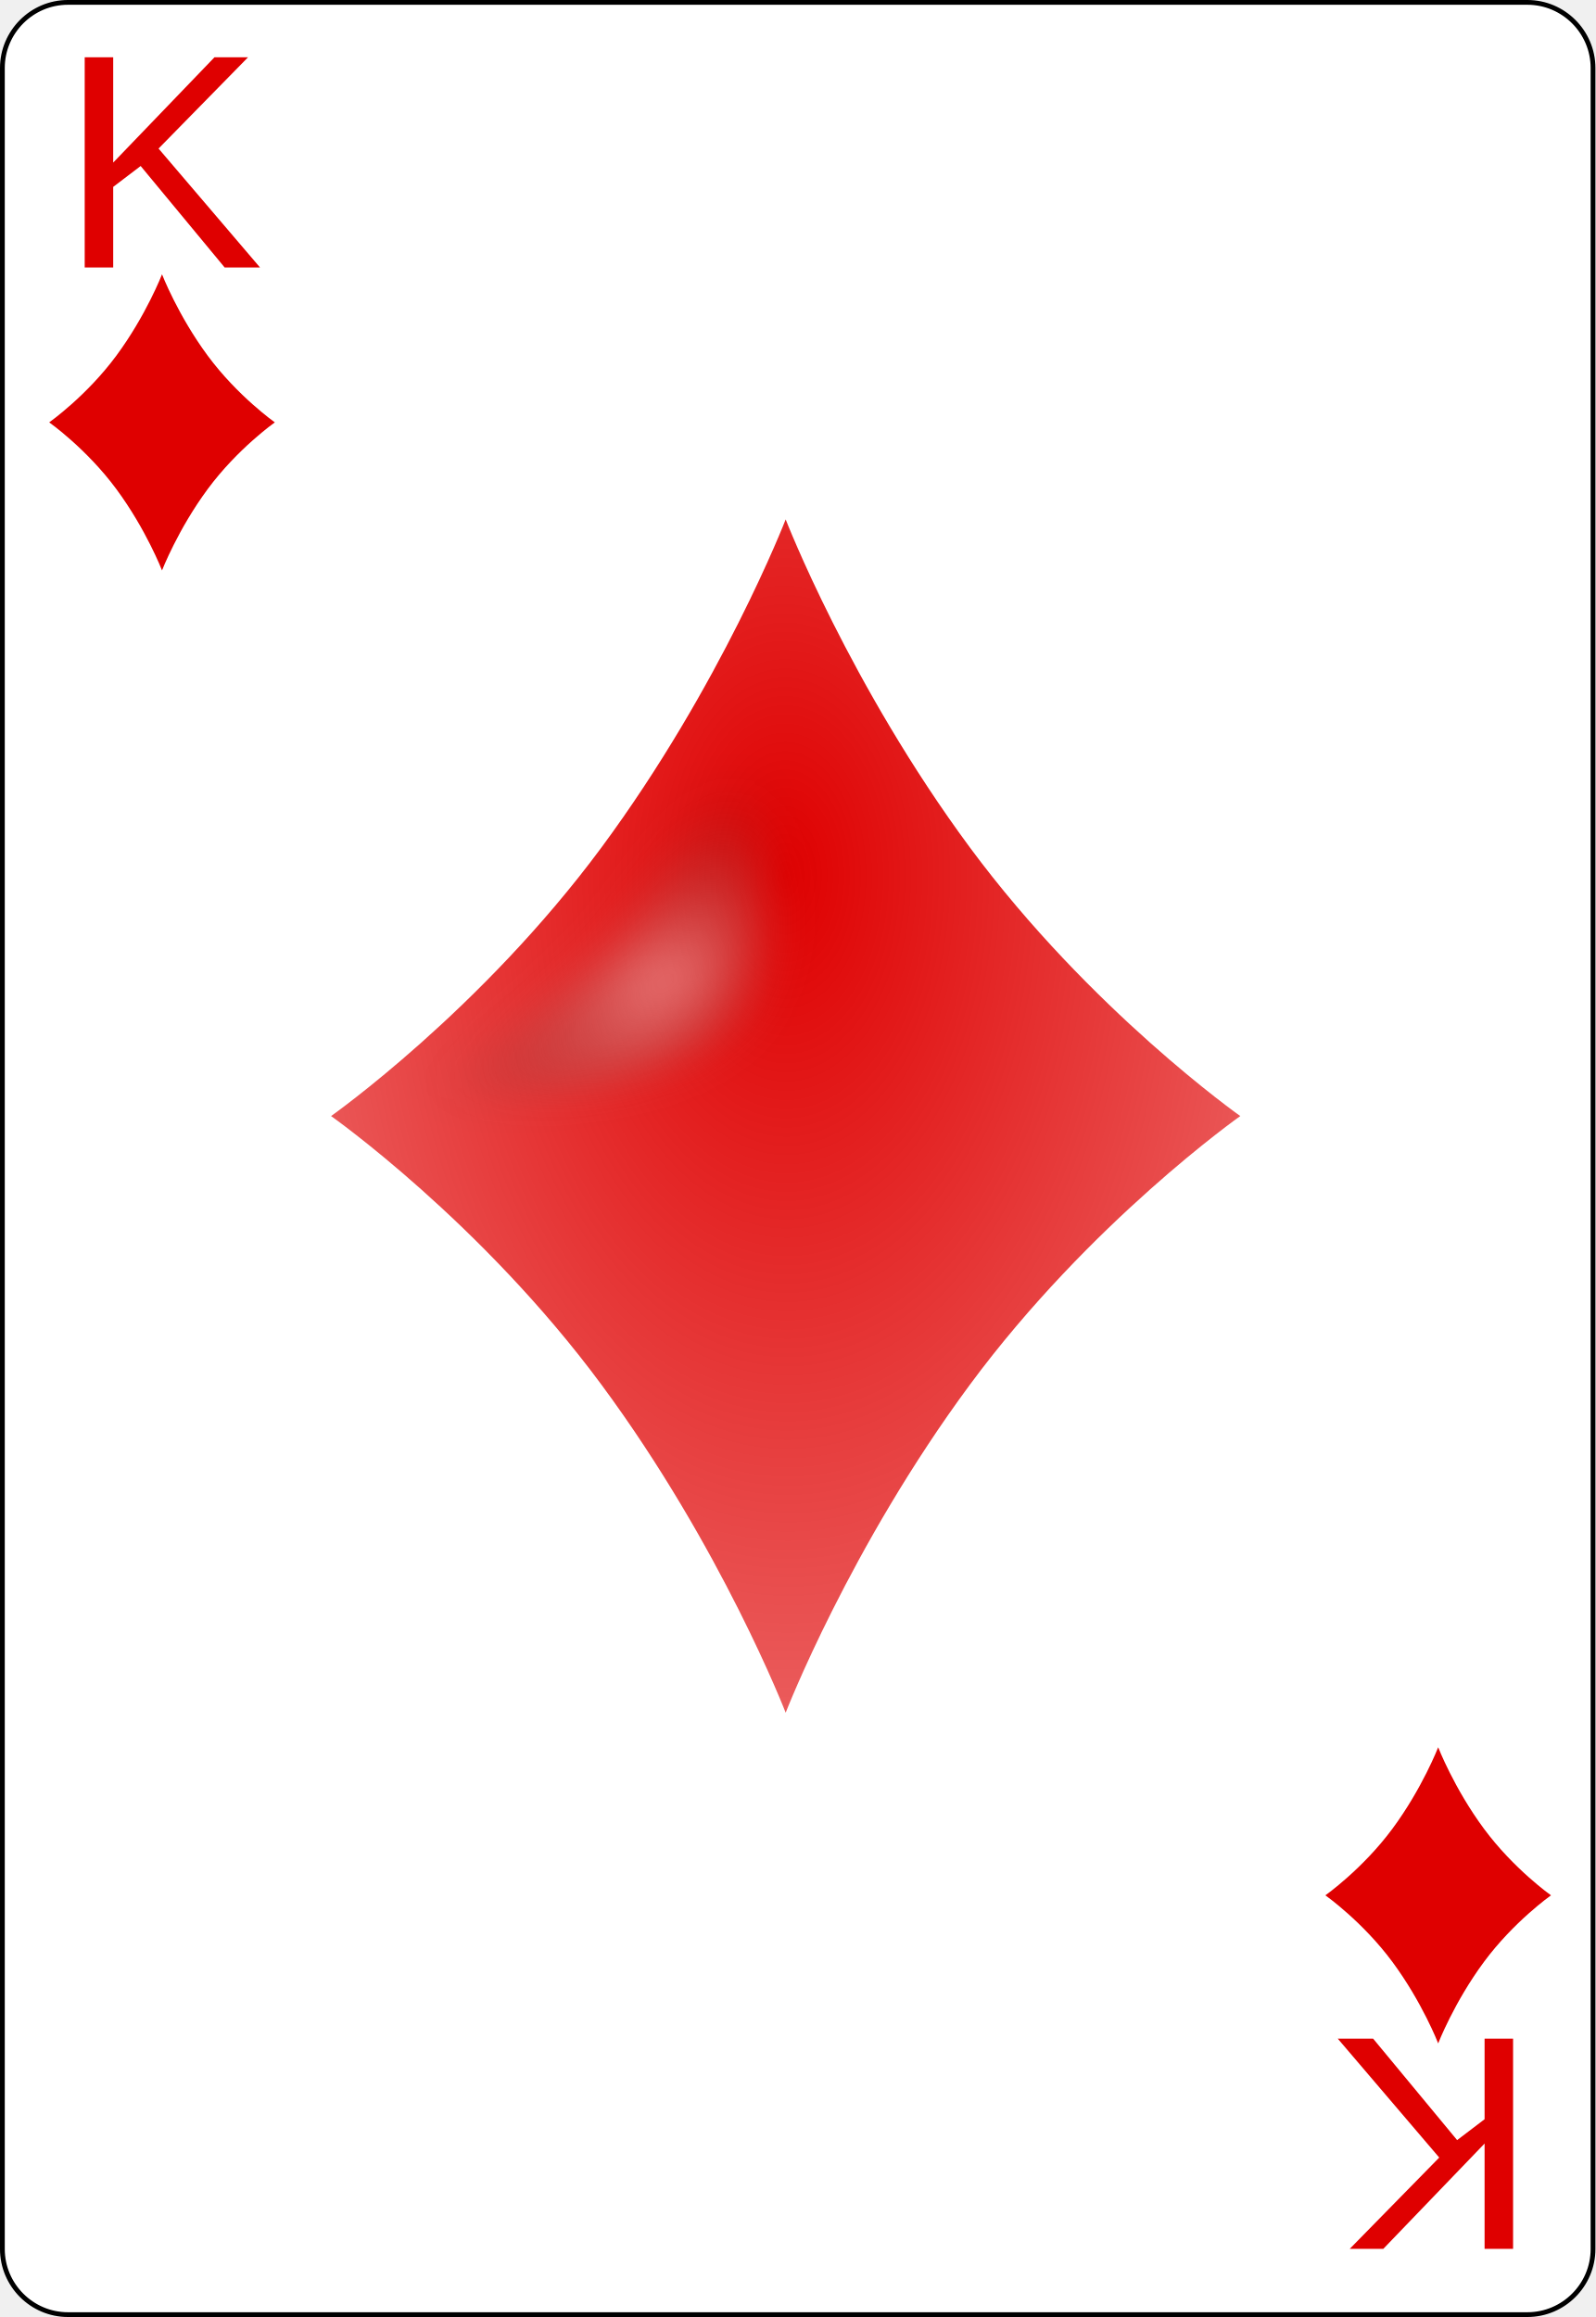
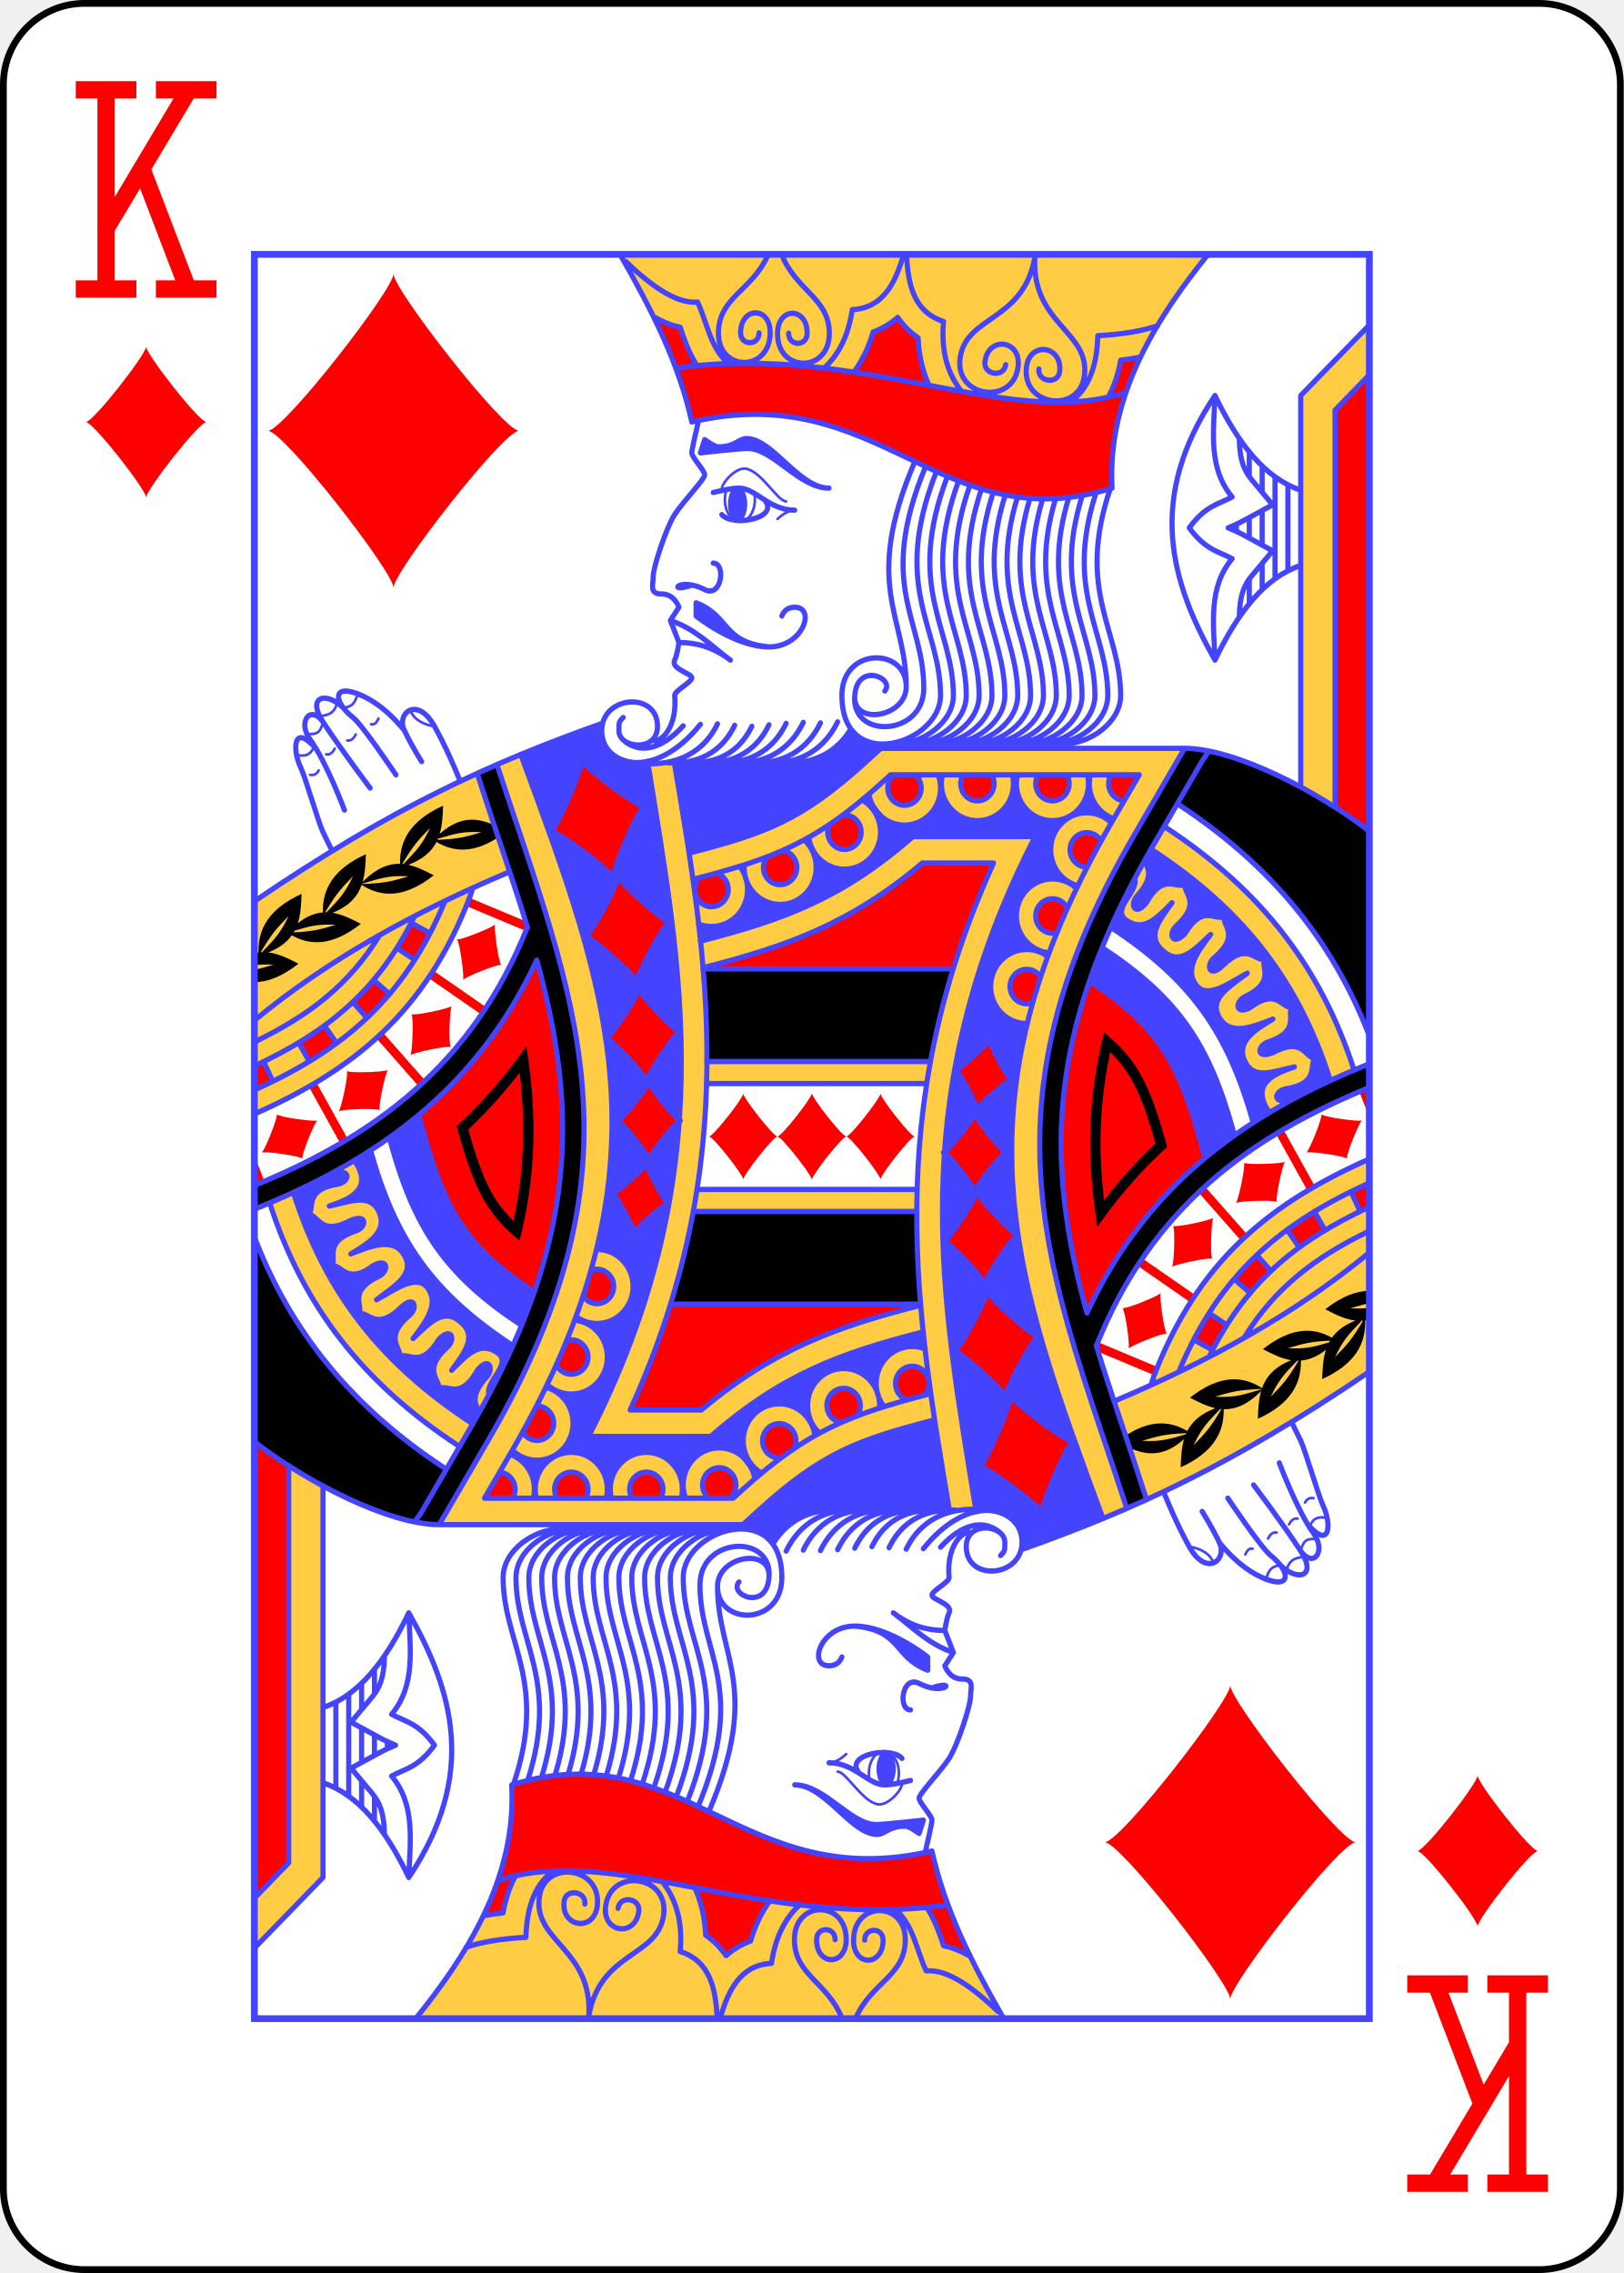
- <svg xmlns="http://www.w3.org/2000/svg" xmlns:xlink="http://www.w3.org/1999/xlink" width="167.087pt" height="242.667pt" viewBox="0 0 167.087 242.667" xml:space="preserve" id="svg2" version="1.1">
-   <defs id="defs41">
-     <radialGradient xlink:href="#linearGradient3773" id="radialGradient3781" cx="-0.158" cy="-8.835" fx="-0.158" fy="-8.835" r="8" gradientTransform="matrix(-1.584269,-0.02349808,0.03071979,-2.477574,-0.2485638,-26.71351)" gradientUnits="userSpaceOnUse" />
-     <linearGradient id="linearGradient3773">
-       <stop style="stop-color:#000000;stop-opacity:1;" offset="0" id="stop3775" />
-       <stop style="stop-color:#000000;stop-opacity:0.649;" offset="1" id="stop3777" />
-     </linearGradient>
-     <radialGradient xlink:href="#linearGradient3773" id="radialGradient3957" cx="-0.158" cy="-8.835" fx="-0.158" fy="-8.835" r="8" gradientTransform="matrix(-1.584269,-0.02349808,0.03071979,-2.477574,-0.2485638,-26.71351)" gradientUnits="userSpaceOnUse" />
-     <linearGradient id="linearGradient3959">
-       <stop style="stop-color:#000000;stop-opacity:1;" offset="0" id="stop3961" />
-       <stop style="stop-color:#000000;stop-opacity:0.649;" offset="1" id="stop3963" />
-     </linearGradient>
-     <radialGradient r="81.903" fy="509.476" fx="168.025" cy="509.476" cx="168.025" gradientTransform="matrix(1.25656,-0.7774064,0.3366382,0.5361257,-221.2021,359.2426)" gradientUnits="userSpaceOnUse" id="radialGradient3975" xlink:href="#linearGradient3784-4" />
-     <linearGradient id="linearGradient3784-4">
-       <stop style="stop-color:#ffffff;stop-opacity:0.435;" offset="0" id="stop3786-8" />
-       <stop style="stop-color:#000000;stop-opacity:0;" offset="1" id="stop3788-6" />
-     </linearGradient>
-     <radialGradient xlink:href="#linearGradient3784-4-5" id="radialGradient3929" gradientUnits="userSpaceOnUse" gradientTransform="matrix(1.25656,-0.7774064,0.3366382,0.5361257,-221.2021,359.2426)" cx="168.025" cy="509.476" fx="168.025" fy="509.476" r="81.903" />
-     <linearGradient id="linearGradient3784-4-5">
-       <stop style="stop-color:#ffffff;stop-opacity:0.489;" offset="0" id="stop3786-8-0" />
-       <stop style="stop-color:#000000;stop-opacity:0;" offset="1" id="stop3788-6-3" />
-     </linearGradient>
-     <radialGradient xlink:href="#linearGradient3784-4-1" id="radialGradient3927" gradientUnits="userSpaceOnUse" gradientTransform="matrix(1.25656,-0.7774064,0.3366382,0.5361257,-221.2021,359.2426)" cx="168.025" cy="509.476" fx="168.025" fy="509.476" r="81.903" />
-     <linearGradient id="linearGradient3784-4-1">
-       <stop style="stop-color:#ffffff;stop-opacity:0.237;" offset="0" id="stop3786-8-03" />
-       <stop style="stop-color:#000000;stop-opacity:0;" offset="1" id="stop3788-6-6" />
-     </linearGradient>
-     <linearGradient id="linearGradient3768">
-       <stop style="stop-color:#df0000;stop-opacity:1;" offset="0" id="stop3770" />
-       <stop style="stop-color:#df0000;stop-opacity:0.672;" offset="1" id="stop3772" />
-     </linearGradient>
-     <linearGradient id="linearGradient3784-4-6">
-       <stop style="stop-color:#ffffff;stop-opacity:0.313;" offset="0" id="stop3786-8-8" />
-       <stop style="stop-color:#000000;stop-opacity:0;" offset="1" id="stop3788-6-8" />
-     </linearGradient>
-     <radialGradient r="81.903" fy="492.632" fx="159.354" cy="492.632" cx="159.354" gradientTransform="matrix(1.089478,-0.715138,0.4464527,0.6562658,-244.9333,290.9185)" gradientUnits="userSpaceOnUse" id="radialGradient4013-8" xlink:href="#linearGradient3784-4-2" />
-     <linearGradient id="linearGradient3784-4-2">
-       <stop style="stop-color:#ffffff;stop-opacity:0.29;" offset="0" id="stop3786-8-1" />
-       <stop style="stop-color:#000000;stop-opacity:0;" offset="1" id="stop3788-6-5" />
-     </linearGradient>
-     <linearGradient id="linearGradient2984">
-       <stop style="stop-color:#df0000;stop-opacity:1;" offset="0" id="stop2986" />
-       <stop style="stop-color:#df0000;stop-opacity:0.641;" offset="1" id="stop2988" />
-     </linearGradient>
-     <linearGradient id="linearGradient3784-4-4">
-       <stop style="stop-color:#ffffff;stop-opacity:0.435;" offset="0" id="stop3786-8-8-2" />
-       <stop style="stop-color:#000000;stop-opacity:0;" offset="1" id="stop3788-6-1" />
-     </linearGradient>
-     <filter color-interpolation-filters="sRGB" id="filter3834-6-0" x="-0.139" width="1.279" y="-0.162" height="1.325">
-       <feGaussianBlur stdDeviation="9.511" id="feGaussianBlur3836-6-6" />
-     </filter>
-     <radialGradient r="81.903" fy="511.223" fx="171.487" cy="511.223" cx="171.487" gradientTransform="matrix(1.152989,-0.6739155,0.3948202,0.6754904,-233.6326,270.4008)" gradientUnits="userSpaceOnUse" id="radialGradient3100" xlink:href="#linearGradient3784-4-4" />
-     <radialGradient xlink:href="#linearGradient2984" id="radialGradient3137" gradientUnits="userSpaceOnUse" gradientTransform="matrix(-1.122416,0.00551393,-0.00908973,-1.85031,-0.0293938,-10.2277)" cx="1.6632675e-13" cy="-3.234" fx="1.6632675e-13" fy="-3.234" r="8" />
+ <svg xmlns="http://www.w3.org/2000/svg" xmlns:xlink="http://www.w3.org/1999/xlink" class="card" face="KD" height="3.5in" preserveAspectRatio="none" viewBox="-120 -168 240 336" width="2.5in">
+   <defs>
+     <symbol id="VDK" viewBox="-500 -500 1000 1000" preserveAspectRatio="xMinYMid">
+       <path d="M-285 -460L-85 -460M-185 -460L-185 460M-285 460L-85 460M85 -460L285 -460M185 -440L-170 155M85 460L285 460M185 440L-10 -70" stroke="red" stroke-width="80" stroke-linecap="square" stroke-miterlimit="1.5" fill="none" />
+     </symbol>
+     <symbol id="SDK" viewBox="-600 -600 1200 1200" preserveAspectRatio="xMinYMid">
+       <path d="M-400 0C-350 0 0 -450 0 -500C0 -450 350 0 400 0C350 0 0 450 0 500C0 450 -350 0 -400 0Z" fill="red" />
+     </symbol>
+     <symbol id="DK6" preserveAspectRatio="none" viewBox="0 0 1300 2000">
+       <path stroke="#44F" stroke-linecap="round" stroke-linejoin="round" stroke-width="3" fill="none" d="M545,265c2.64,-9.531 17.644,-23.57 27.903,-22.032C591.207,245.713 610,280 620,280M630,290c-10,0 -20,10 -20,10M583.008,271.841c0.353,1.98 0.541,4.055 0.541,6.192 0,13.807 -7.835,25 -17.5,25 -9.665,0 -17.5,-11.193 -17.5,-25 0,-4.428 0.806,-8.588 2.22,-12.196M120.802,496.815c-3.725,13.385 -7.12,15.266 -16.172,17.234M96.463,508.491c-3.725,13.385 -11.329,13.379 -20.381,15.348M80.207,529.943c-3.725,13.385 -7.7,14.104 -18.204,13.751M69.59,558.281c-5.031,10.627 -11.039,10.476 -19.656,9.542M181.952,517.242C188.179,532.903 210,535 210,535M65,590c4.797,0.895 7.937,-1.11 10,-5M108.204,551.026c4.797,0.895 7.937,-2.906 10,-6.796M65,590c4.797,0.895 7.937,-1.11 10,-5M136.026,532.691c4.797,0.895 6.654,-2.65 8.717,-6.539M83.686,566.814c4.797,0.895 7.937,-2.65 10,-6.539" />
+       <use xlink:href="#SDK" height="120" width="120" transform="translate(650,1000)scale(1,0.972)rotate(0)translate(-60,-60)" />
+       <use xlink:href="#SDK" height="120" width="120" transform="translate(570,1000)scale(1,0.972)rotate(0)translate(-60,-60)" />
+       <use xlink:href="#SDK" height="170" width="170" transform="translate(400,640)scale(1,0.972)rotate(-15)translate(-85,-85)" stroke="#44F" stroke-width="42.352" stroke-linejoin="round" stroke-linecap="round" />
+       <use xlink:href="#SDK" height="150" width="150" transform="translate(435,765)scale(1,0.972)rotate(-10)translate(-75,-75)" stroke="#44F" stroke-width="48" stroke-linejoin="round" stroke-linecap="round" />
+       <use xlink:href="#SDK" height="130" width="130" transform="translate(453,885)scale(1,0.972)rotate(-5)translate(-65,-65)" stroke="#44F" stroke-width="55.384" stroke-linejoin="round" stroke-linecap="round" />
+       <use xlink:href="#SDK" height="110" width="110" transform="translate(460,982)scale(1,0.972)rotate(0)translate(-55,-55)" stroke="#44F" stroke-width="65.454" stroke-linejoin="round" stroke-linecap="round" />
+       <use xlink:href="#SDK" height="100" width="100" transform="translate(450,1070)scale(1,0.972)rotate(10)translate(-50,-50)" stroke="#44F" stroke-width="72" stroke-linejoin="round" stroke-linecap="round" />
+       <use xlink:href="#SDK" height="90" width="90" transform="translate(1259,1000)scale(1,0.972)rotate(60)translate(-45,-45)" />
+       <use xlink:href="#SDK" height="90" width="90" transform="translate(1173,1052)scale(1,0.972)rotate(50)translate(-45,-45)" />
+       <use xlink:href="#SDK" height="90" width="90" transform="translate(1094,1120)scale(1,0.972)rotate(40)translate(-45,-45)" />
+       <use xlink:href="#SDK" height="90" width="90" transform="translate(1038,1209)scale(1,0.972)rotate(30)translate(-45,-45)" />
+     </symbol>
+     <symbol id="DK5" preserveAspectRatio="none" viewBox="0 0 1300 2000">
+       <path stroke="#44F" stroke-linecap="round" stroke-linejoin="round" stroke-width="6" fill="none" d="M1205,261.182v97.637M1190,252.129V367.871M1175,350.311v29.996M1175,290.406l-10e-5,39.187M1175,239.693v29.996M1160,368.373v27.984M1160,298.355l10e-5,23.289M1160,223.643v27.984M1145,305.873v8.254M520.134,778.543C616.396,754.406 684.392,730.935 767.926,660h142.395c-156.787,297.276 -107.906,528.857 -68.797,765.254M525.766,808.059C620.591,784.352 694.855,758.784 778.836,690h83.006c-131.846,281.901 -89.778,512.978 -51.069,736.045M989.366,1432.945C889.254,1168.199 806.638,966.909 1000.051,642.941L1031.658,590H741.766l-9.922,8.756C653.494,667.888 603.995,685.13 511.713,708.48M1017.097,1421.323C928.021,1156.019 838.469,972.117 1025.811,658.32L1084.508,560H730.424l-18.43,16.26c-74.361,65.612 -115.843,79.924 -204.671,102.393M426.291,0.007C462.762,61.82 494.762,122.796 510,190 730,140 800,325 1000,265 993.852,157.297 1056.123,67.145 1111.966,-0.018M614.759,0.032C631.487,41.41 670.706,49.677 670.34,90.06c-0.408,44.997 -60.979,44.224 -60.335,-0.77 0.435,-30.41 34.906,-29.556 34.477,0.44 -0.215,14.998 -21.763,14.723 -21.548,-0.275M599.096,0.044C581.146,40.794 541.84,48.101 541.051,88.41c-0.88,44.991 59.691,45.764 60.335,0.77 0.435,-30.41 -34.048,-30.436 -34.477,-0.44 -0.215,14.998 21.333,15.273 21.548,0.275M910,3.41c-3.958,75.052 63.504,83.571 57.94,133.177 -5.014,44.699 -73.043,36.172 -67.764,-8.495 3.568,-30.189 42.241,-24.924 38.722,4.854 -1.76,14.889 -25.961,11.855 -24.201,-3.034M910,3.41C896.361,77.248 828.885,68.851 822.732,118.383c-5.544,44.633 62.485,53.162 67.764,8.495 3.568,-30.189 -35.203,-34.632 -38.722,-4.854 -1.76,14.889 22.442,17.923 24.201,3.034M491.884,128.804C710,100 880,200 1015.604,156.595M995.411,161.923C1002.408,149.77 1007.254,135.659 1010,120c8.271,-0.945 15.987,-2.113 23.204,-3.475M951.488,167.374c19.219,-13.488 30.892,-37.153 31.903,-75.195 30.425,-1.548 52.501,-5.644 69.805,-11.195M466.519,71.255c9.446,5.241 19.354,9.279 29.914,11.366 3.985,11.503 8.452,24.997 17.213,39.74 0.763,1.283 1.566,2.56 2.409,3.829M552.628,123.893C531.219,105.072 528.495,78.759 516.729,54.105 491.699,56.297 462.178,35.159 433.183,8.316M698.804,133.696c9.723,-12.91 17.517,-28.178 22.597,-45.676 10.847,-3.769 20.57,-9.546 28.66,-16.604 6.148,8.853 14.187,16.87 23.799,23.219 0.785,19.912 5.349,38.047 12.742,53.992M757.092,0.052C747.112,32.943 733.174,60.761 697.089,62.687 692.459,93.201 680.697,114.38 664.045,129.146M824.538,155.374C808.692,135.989 800.327,110.644 803.527,76.109 768.856,65.234 762.116,34.589 760.381,0.043M0.128,733.28C160.872,627.138 273.947,577.151 405.892,531.565M1084.508,560c58.556,0 155.048,48.393 215.606,93.996M1060.798,648.537c113.096,71.77 182.617,159.57 221.424,276.264M1045.468,674.302c108.824,68.979 172.626,150.486 209.091,262.347M1300.071,886.19C1257.215,777.442 1184.743,691.771 1076.171,622.798M998.735,762.9c94.583,60.402 136.897,120.761 165.899,221.531M988.568,785.964c89.063,57.044 124.762,109.898 152.397,206.618l1.791,6.27M973.923,823.823c78.203,50.361 103.128,90.662 128.581,179.747l5.989,20.963M1045.369,1281.592l3.338,-9.824c51.421,-130.622 135.35,-196.342 251.249,-246.259M1154.091,1227.949c35.812,-56.212 81.928,-90.805 145.814,-120.773M1113.379,1249.43c42.764,-84.642 101.834,-131.066 186.517,-169.544M1077.871,1266.58c47.687,-111.379 119.453,-168.575 222.006,-213.896M970.828,1200.002C1041.668,1050.464 1161.946,971.391 1299.957,917.595M981.741,1237.189C1046.058,1080.041 1161.175,999.873 1299.994,944.443M1002.278,1300.143c108.097,-44.364 209.475,-97.716 297.742,-168.601M970.203,1198.396c-13.491,-48.251 -23.451,-95.134 -27.496,-142.517 -9.688,-113.478 12.898,-231.197 104.568,-384.744l58.697,-98.32 7.089,-9.682M1039.892,1410.606c-19.667,-59.873 -42.017,-121.299 -58.398,-173.96M523.076,810 814.875,810M527.684,915 788.328,915M527.262,940 783.957,940M1113.101,1200.255l20.73,13.447M1142.463,1161.465l18.51,16.033M1168.828,1134.571l16.461,17.846M1204.197,1105.897l14.1,19.81M1236.013,1085.268l12.336,21.066M1278.611,1062.598l10.579,22.262M1095.363,1230.498l21.824,11.578M1220,603.865V160l80,-80M1260,626.748V176.568l39.999,-39.999M1219.982,352.664C1178.5,366.005 1146.587,405.675 1120,460c-1.436,-40.363 -8.306,-82.087 20,-115 -16.063,-8.511 -30.68,-9.463 -50,-35 19.32,-25.537 33.937,-26.489 50,-35 -28.306,-32.913 -21.436,-74.637 -20,-115 26.587,54.325 58.5,93.995 99.982,107.336M1148.301,411.435c0.056,-3.197 0.194,-6.275 0.441,-9.224 1.32,-15.756 4.72,-26.855 14.004,-37.65l24.494,-28.482 -33.195,-17.588c-8.638,-4.577 -14.026,-6.531 -18.703,-8.49 4.677,-1.959 10.065,-3.914 18.703,-8.49l33.195,-17.588 -24.494,-28.482c-9.284,-10.795 -12.684,-21.895 -14.004,-37.65 -0.247,-2.949 -0.385,-6.027 -0.441,-9.224M1120,160c-80.254,116.73 -51.745,210.787 0,300M708.559,618.376A42,42 0 0 1 730,655v0a42,42 0 0 1 -42,42 42,42 0 0 1 -41.598,-36.205M686.029,635.6A19.5,19.5 0 0 1 688,635.5 19.5,19.5 0 0 1 707.5,655 19.5,19.5 0 0 1 688,674.5 19.5,19.5 0 0 1 668.5,655a19.5,19.5 0 0 1 2.091,-8.784M797.229,589.997A42,42 0 0 1 800,605 42,42 0 0 1 758,647 42,42 0 0 1 716.564,611.857M770.453,589.995A19.5,19.5 0 0 1 777.5,605 19.5,19.5 0 0 1 758,624.5 19.5,19.5 0 0 1 738.5,605a19.5,19.5 0 0 1 7.055,-15.012M883.79,589.99A42,42 0 0 1 885,600a42,42 0 0 1 -42,42 42,42 0 0 1 -42,-42 42,42 0 0 1 1.211,-10.012M859.734,589.989A19.5,19.5 0 0 1 862.5,600 19.5,19.5 0 0 1 843,619.5 19.5,19.5 0 0 1 823.5,600a19.5,19.5 0 0 1 2.767,-10.012M971.29,589.99A42,42 0 0 1 972.5,600a42,42 0 0 1 -42,42 42,42 0 0 1 -42,-42 42,42 0 0 1 1.211,-10.012M947.234,589.989A19.5,19.5 0 0 1 950,600 19.5,19.5 0 0 1 930.5,619.5 19.5,19.5 0 0 1 911,600a19.5,19.5 0 0 1 2.767,-10.012M1001.961,639.758A42,42 0 0 1 973.5,600a42,42 0 0 1 1.211,-10.012M1014.087,619.449A19.5,19.5 0 0 1 996,600a19.5,19.5 0 0 1 2.767,-10.012M960.294,715.741A42,42 0 0 1 928.5,675a42,42 0 0 1 42,-42 42,42 0 0 1 28.739,11.372M971.157,694.489A19.5,19.5 0 0 1 970.5,694.5 19.5,19.5 0 0 1 951,675a19.5,19.5 0 0 1 19.5,-19.5 19.5,19.5 0 0 1 16.785,9.575M926.665,791.825A42,42 0 0 1 888.5,750a42,42 0 0 1 42,-42 42,42 0 0 1 28.229,10.901M935.972,768.717A19.5,19.5 0 0 1 930.5,769.5 19.5,19.5 0 0 1 911,750a19.5,19.5 0 0 1 19.5,-19.5 19.5,19.5 0 0 1 17.494,10.885M901.237,871.994A42,42 0 0 1 900.5,872a42,42 0 0 1 -42,-42 42,42 0 0 1 42,-42 42,42 0 0 1 24.636,7.984M907.72,848.114A19.5,19.5 0 0 1 900.5,849.5 19.5,19.5 0 0 1 881,830a19.5,19.5 0 0 1 19.5,-19.5 19.5,19.5 0 0 1 16.278,8.763M641.043,663.734A42,42 0 0 1 655,695a42,42 0 0 1 -42,42 42,42 0 0 1 -42,-42 42,42 0 0 1 0.104,-2.949M615.923,675.72A19.5,19.5 0 0 1 632.5,695 19.5,19.5 0 0 1 613,714.5 19.5,19.5 0 0 1 593.5,695a19.5,19.5 0 0 1 4.158,-12.037M565.706,693.65A42,42 0 0 1 575,720a42,42 0 0 1 -42,42 42,42 0 0 1 -15.083,-2.802M538.79,701.38A19.5,19.5 0 0 1 552.5,720 19.5,19.5 0 0 1 533,739.5 19.5,19.5 0 0 1 513.5,720a19.5,19.5 0 0 1 5.342,-13.409M795.159,246.412C741.578,377.816 800,422.21 800,500c0,55 -115,90 -115,0 0,-55 75,-55 75,-10 0,35 -62.765,44.891 -60,10 3.052,-38.508 47.487,-19.355 35,-5M782.517,240.733C724.777,376.332 780.484,412.89 780.484,491.79 780.484,546.79 695,550 700,500M770,235C708.212,375.321 760,410 760,490M807.997,251.821C758.185,379.052 815,423.287 815,500c0,30.823 -36.118,55.365 -67.872,55.144M821.048,256.901C774.7,380.245 830,424.317 830,500c0,30.823 -36.118,55.365 -67.872,55.144M834.323,261.583C791.102,381.375 845,425.282 845,500c0,30.823 -36.118,55.365 -67.872,55.144M847.748,266.039C807.441,382.477 860,426.216 860,500c0,30.823 -36.118,55.365 -67.872,55.144M861.464,269.818C823.58,383.434 875,427.02 875,500c0,30.823 -36.118,55.365 -67.872,55.144M875.463,272.868C839.501,384.221 890,427.677 890,500c0,30.823 -36.118,55.365 -67.872,55.144M889.737,275.142C855.189,384.816 905,428.171 905,500c0,30.823 -36.118,55.365 -67.872,55.144M904.283,276.596C870.629,385.201 920,428.489 920,500c0,30.823 -36.118,55.365 -67.872,55.144M919.1,277.188C885.809,385.358 935,428.619 935,500c0,30.823 -36.118,55.365 -67.872,55.144M934.195,276.881C900.716,385.277 950,428.552 950,500c0,30.823 -36.118,55.365 -67.872,55.144M949.583,275.634C915.338,384.946 965,428.278 965,500c0,30.823 -36.118,55.365 -67.872,55.144M965.29,273.405C929.663,384.36 980,427.793 980,500c0,30.823 -36.118,55.365 -67.872,55.144M981.353,270.151C943.68,383.519 995,427.091 995,500c0,30.823 -36.118,55.365 -67.872,55.144M997.87,265.686C957.335,382.389 1010,426.142 1010,500c0,30.823 -36.118,55.365 -67.872,55.144M520,532.778C465.796,598.504 405,580 405,540c0,-40 65,-45 65,-5 0,30 -45,25 -45,5 0,-10 0,-10 5,-15M500,534.444c-25.083,26.791 -49.177,31.341 -67.463,18.093M540,532.222c-20,40 -57.915,45.684 -79.403,45.122M560,533.889c-20,40 -55.863,43.196 -77.35,42.634M580,535c-20,40 -55.863,42.085 -77.35,41.523M600,533.333c-20,40 -55.863,43.752 -77.35,43.19M620,531.667c-20,40 -55.863,45.418 -77.35,44.857M640,530.556c-20,40 -55.863,46.529 -77.35,45.968M660,531.111c-20,40 -55.863,45.974 -77.35,45.412M680,530c-20,40 -55.863,47.085 -77.35,46.523M695.523,538.013c-20.53,32.953 -52.907,39.032 -72.873,38.511M517.827,188.827C514.886,200.909 510,221.505 510,225c0,5 15,20 15,25 0,5 -25,30 -35,45 -10,15 -25,60 -25,70 0,10 -5,20 10,20 15,0 20,15 20,15l-10,15 10,25c0,0 -1.838,13.675 -5,20 -5,10 20,15 20,20 0,5 -20.437,15.019 -20,20 3.908,44.548 -24.383,56.24 -25,50M535,350c15,0 10,40 -10,30 -30,-15 -45,5 -15,-5M615,410c2.205,-6.063 7.383,-10 15,-10 25,0 10,45 -30,45 -40,0 -85,-35 -85,-35v-15c40,15 30,45 85,50M495,440c20,0 40,5 60,20 -22.925,-16.544 -40,-35 -70,-45M525,210l-5,15c0,0 45,-5 55,-5 30,0 60,45 95,45 -35,0 -65,-55 -95.29,-56.161 -9.993,-0.383 -13.614,9.419 -33.614,9.419C536.382,218.258 525,210 525,210v0M630,290c-30,0 -45.346,-24.918 -65,-25 -10.138,-0.042 -30,5 -30,5M595.871,279.644C610.873,299.647 557.374,309.072 545,295M239.869,597.116C233.831,582.484 222.966,557.691 210,535c-20,-35 -45,-15 -35,5 10,20 20,35 20,35M175.29,539.935C173.609,538.913 154.066,512.457 125,500c-35,-15 -33.238,7.222 -10,25 11.232,8.593 50,65 50,65M105,515.29C85,495 60,500 80,530c20,30 55,75 55,75M80,530c-15,-20 -30,0 -15,20 18.974,25.298 40,80 40,80M72.032,560.581C45,530 44.064,561.807 54.064,581.807 59.064,591.807 75,645 80,655l10.701,21.402M1037.564,687.87c4.723,7.868 11.471,18.196 -8.343,39.341 -9.126,9.74 -2.687,24.18 10.778,7.789 20,-35 35,-15 45.124,-20.988 -2.689,9.832 20.209,20.598 -10.091,47.185C1065,770 1070,785 1085,770c21.131,-34.329 35.471,-13.85 45.785,-19.505 -3.009,9.739 19.527,21.246 -11.625,46.831 -10.315,8.471 -5.807,23.626 9.675,9.124 29.05,-27.948 37.808,-4.532 49.209,-7.426 -5.35,8.677 13.588,25.457 -22.975,42.431 -12.106,5.62 -11.535,21.421 6.008,12.4 31.172,-23.044 37.003,1.267 48.672,-0.212 -6.37,7.958 10.376,26.927 -27.988,39.306 -12.702,4.099 -14.066,19.851 5.655,12.036 35.69,-18.741 37.573,6.188 49.328,6.588 -7.557,6.841 5.952,28.236 -33.894,34.343 -13.193,2.022 -17.049,17.356 3.665,12.783M1026.493,707.762c4.572,14.621 -28.113,34.819 -9.701,47.174 20.48,13.743 35.303,-2.517 53.208,-19.936 -14.905,20.047 -30.697,38.701 -10,55 19.435,16.731 36.52,-2.195 54.984,-19.021 -15.551,19.55 -29.984,39.021 -17.594,56.48 12.792,18.024 38.142,-0.888 60.229,-12.558 -19.949,15.036 -45.281,28.286 -32.619,50.099 12.547,21.614 39.189,10.789 62.536,1.905C1165.9,879.391 1144.168,892.816 1155,915c10.372,21.24 33.237,11.175 57.702,6.126 -23.926,7.689 -52.164,19.089 -29.302,51.671" />
+     </symbol>
+     <symbol id="DK4" preserveAspectRatio="none" viewBox="0 0 1300 2000">
+       <path fill="black" d="M1084.508,560l-58.697,98.32c-187.341,313.797 -97.789,497.698 -8.713,763.002l23.092,-10.266 -57.762,-175.512C1046.875,1079.487 1161.668,999.68 1300,944.443V917.615C1161.979,971.411 1041.672,1050.455 970.828,1200.002l0.795,2.709 -1.42,-4.314c-13.491,-48.251 -23.451,-95.135 -27.496,-142.518 -9.688,-113.478 12.898,-231.197 104.568,-384.744l58.697,-98.32 -29.781,49.916C1184.687,691.728 1257.135,777.351 1300,886.016V653.916C1247.887,614.69 1169.327,573.443 1112.02,562.904l-0.064,0.107zM220,625c-38.243,16.869 -50.73,39.82 -50.184,65.85 -13.29,-0.348 -27.534,4.811 -43.621,20.596C129.141,701.541 129.613,690.786 130,680 91.688,696.899 79.224,719.903 79.818,745.99 70.668,746.731 61.03,750.275 50.633,758.205 54.076,747.821 54.59,736.429 55,725 16.463,741.999 4.078,765.174 4.83,791.451 3.236,791.66 1.626,791.963 0,792.354v13.449C6.455,804.98 13.029,804.849 22.26,805.217 13.211,807.838 6.837,809.679 0,811.016v13.971c15.197,7.2e-4 32.097,-6.118 51.395,-20.848 -11.463,-5.788 -22.95,-11.437 -35.184,-12.781 13.191,-5.09 21.793,-11.762 27.439,-19.451 22.217,12.236 47.947,11.85 80.484,-12.984 -10.803,-5.455 -21.628,-10.784 -33.078,-12.506 19.825,-7.612 29.328,-18.781 34.014,-31.607 23.029,14.305 49.765,15.292 84.064,-10.887 -9.735,-4.916 -19.487,-9.734 -29.699,-11.9 17.505,-6.371 27.302,-15.398 32.848,-25.889 22.528,13.014 48.645,13.135 81.852,-12.211 -23.778,-12.007 -47.654,-23.447 -78.109,3.057C219.116,646.927 219.606,635.981 220,625Zm-15,25c-9.295,18.589 -14.428,24.37 -31.143,41.131 -0.468,-0.051 -0.936,-0.103 -1.406,-0.141C185.522,669.587 190.885,664.115 205,650Zm52.279,4.807c2.377,0.016 4.928,0.082 7.721,0.193 -19.154,5.548 -26.54,7.606 -51.529,8.73 0.201,-0.437 0.382,-0.881 0.57,-1.322 19.619,-5.653 27.964,-7.704 43.238,-7.602zm-85,50c2.377,0.016 4.928,0.082 7.721,0.193 -19.935,5.775 -27.006,7.775 -54.58,8.869 0.053,-0.152 0.095,-0.308 0.146,-0.461 22.238,-6.438 30.551,-8.71 46.713,-8.602zM115,705c-9.241,18.483 -14.365,24.3 -30.852,40.84 -0.535,-0.007 -1.073,-8e-5 -1.611,0.012C95.545,724.565 100.916,719.084 115,705ZM40,750C30.713,768.575 25.582,774.362 8.898,791.092 8.378,791.113 7.854,791.152 7.33,791.191 20.491,769.62 25.841,764.159 40,750Zm47.279,9.807c2.377,0.016 4.928,0.082 7.721,0.193 -18.542,5.371 -26.021,7.474 -49.139,8.623 0.419,-0.687 0.814,-1.383 1.193,-2.084 17.576,-5.021 25.721,-6.83 40.225,-6.732zM523.076,810 527.684,915H788.328L814.875,810Zm467.709,71.871 -2.305,9.463c-13.936,57.217 -16.337,109.636 -11.896,161.652 0.997,11.684 2.414,23.387 4.166,35.131l2.119,14.211 8.615,-11.498c21.298,-28.422 44.77,-53.825 69.992,-76.621l2.783,-2.516 -1.043,-3.606c-17.22,-59.464 -30.254,-90.3 -65.016,-119.902zm7.127,22.383c26.414,25.135 37.62,51.977 52.734,103.687 -21.305,19.517 -41.323,40.983 -59.904,64.463 -0.855,-6.832 -1.621,-13.647 -2.201,-20.438 -4.087,-47.877 -2.144,-95.767 9.371,-147.713z" />
+     </symbol>
+     <symbol id="DK3" preserveAspectRatio="none" viewBox="0 0 1300 2000">
+       <path fill="#44F" d="M600,445c-40,0 -85,-35 -85,-35v-15c40,15 30,45 85,50M525,210l-5,15c0,0 45,-5 55,-5 30,0 60,45 95,45 -35,0 -65,-55 -95.29,-56.161 -9.993,-0.383 -13.614,9.419 -33.614,9.419C536.382,218.258 525,210 525,210ZM574.667,283.061a11.249,20.385 0 0 1 -11.249,20.385 11.249,20.385 0 0 1 -11.249,-20.385 11.249,20.385 0 0 1 11.249,-20.385 11.249,20.385 0 0 1 11.249,20.385zM489.009,572.698l133.641,3.825c19.965,0.522 52.342,-5.558 72.988,-38.356 8.822,11.653 21.897,16.73 35.872,16.969l-1.087,4.864 -18.43,16.26c-74.361,65.612 -115.843,79.924 -204.951,102.132 -5.836,-35.709 -11.98,-70.798 -18.034,-105.693zM800,605c0,23.196 -18.804,42 -42,42 -29.839,0.637 -35.202,-40.062 -49.393,-28.596C721.821,625.845 730,639.832 730,655c0,23.196 -18.804,42 -42,42 -20.928,0 -38.655,-15.406 -41.584,-36.119 -1.783,0.981 -3.565,1.936 -5.35,2.877C649.933,671.723 655,683.08 655,695c0,23.196 -18.804,42 -42,42 -17.875,0 -33.131,-11.171 -39.195,-26.908C574.588,713.315 575,716.639 575,720c0,23.196 -18.804,42 -42,42 -5.157,0 -10.269,-0.949 -15.082,-2.801l2.217,19.344C616.397,754.406 684.392,730.935 767.926,660h142.395c-156.787,297.276 -107.906,528.857 -68.797,765.254 30.599,0.378 51.772,10.196 52.529,40.46l95.313,-32.769C915.034,1236.375 850.349,1074.787 901.131,871.994 900.92,871.997 900.71,872 900.5,872c-23.196,0 -42,-18.804 -42,-42 0,-23.196 18.804,-42 42,-42 8.804,0 17.383,2.768 24.527,7.908 0.513,-1.363 1.03,-2.727 1.553,-4.094C905.003,789.792 888.5,771.681 888.5,750c0,-23.196 18.804,-42 42,-42 10.39,0 20.407,3.853 28.121,10.809 0.51,-1.034 1.019,-2.069 1.535,-3.105C941.543,710.973 928.5,694.217 928.5,675c0,-23.196 18.804,-42 42,-42 10.667,0 20.933,4.058 28.717,11.352 0.28,-0.471 0.553,-0.939 0.834,-1.41l1.902,-3.186C984.939,633.958 973.5,617.975 973.5,600c0,-3.37 0.407,-6.727 1.209,-10h-3.418c0.802,3.273 1.209,6.63 1.209,10 0,23.196 -18.804,42 -42,42 -23.196,0 -42,-18.804 -42,-42 0,-3.37 0.407,-6.727 1.209,-10h-5.918c0.802,3.273 1.209,6.63 1.209,10 0,23.196 -18.804,42 -42,42 -23.196,0 -42,-18.804 -42,-42 0,-3.37 0.407,-6.727 1.209,-10 -9.2,-1.207 -2.261,7.468 -2.209,15zm175.104,-15 55.566,1.654 0.988,-1.654zM998.735,762.9c94.583,60.402 136.897,120.761 165.899,221.531L1183.4,972.797c-22.862,-32.583 5.376,-43.982 29.302,-51.671 -24.465,5.049 -47.331,15.115 -57.702,-6.126 -10.832,-22.184 10.9,-35.609 32.536,-48.095 -23.348,8.883 -49.99,19.709 -62.536,-1.905 -12.662,-21.813 12.67,-35.063 32.619,-50.099 -22.087,11.67 -47.437,30.582 -60.229,12.558C1085,810 1099.433,790.529 1114.984,770.979 1096.52,787.805 1079.435,806.731 1060,790c-20.697,-16.299 -4.905,-34.953 10,-55 -17.905,17.419 -32.729,33.679 -53.208,19.936 -18.412,-12.355 14.274,-32.553 9.701,-47.174m228.066,228.887C1218.094,824.788 1154.292,743.281 1045.468,674.302l-7.904,13.568c4.723,7.868 11.471,18.196 -8.343,39.341 -9.126,9.74 -2.687,24.18 10.778,7.789 20,-35 35,-15 45.124,-20.988 -2.689,9.832 20.209,20.598 -10.091,47.185C1065,770 1070,785 1085,770c21.131,-34.329 35.471,-13.85 45.785,-19.505 -3.009,9.739 19.527,21.246 -11.625,46.831 -10.315,8.471 -5.807,23.626 9.675,9.124 29.05,-27.948 37.808,-4.532 49.209,-7.426 -5.35,8.677 13.588,25.457 -22.975,42.431 -12.106,5.62 -11.535,21.421 6.008,12.4 31.172,-23.044 37.003,1.267 48.672,-0.212 -6.37,7.958 10.376,26.927 -27.988,39.306 -12.702,4.099 -14.066,19.851 5.655,12.036 35.69,-18.741 37.573,6.188 49.328,6.588 -7.557,6.841 5.952,28.236 -33.894,34.343 -13.193,2.022 -17.049,17.356 3.665,12.783zM1142.756,998.852l-1.791,-6.27C1113.331,895.862 1077.631,843.008 988.568,785.964l-14.645,37.859c78.203,50.361 103.128,90.662 128.581,179.747l5.989,20.963" />
+     </symbol>
+     <symbol id="DK2" preserveAspectRatio="none" viewBox="0 0 1300 2000">
+       <path fill="red" d="M750.061,71.416c-8.09,7.058 -17.813,12.834 -28.66,16.604 -5.08,17.498 -12.873,32.766 -23.09,45.496 -57.344,-8.466 -118.21,-13.386 -182.865,-7.311 -0.234,-1.283 -1.036,-2.56 -1.799,-3.844C504.886,107.618 500.418,94.124 496.434,82.621 485.874,80.534 475.965,76.498 466.756,72.613 485.609,111.419 500.836,149.583 510,190c220,-50 290,135 490,75 -3.103,-54.365 11.226,-104.257 33.283,-148.727 -7.295,1.614 -15.012,2.782 -23.283,3.727 -2.746,15.659 -7.591,29.77 -15.182,42.076 -62.438,13.153 -131.213,0.635 -208.168,-13.49 -7.44,-15.904 -12.004,-34.04 -12.789,-53.951C764.249,88.286 756.208,80.269 750.061,71.416ZM1300,136.57l-40,39.998 1.262,450.93c14.241,8.907 27.212,17.772 38.738,26.432zm-186.938,426.562 -7.09,9.682 -58.697,98.32zm-88.004,26.094c-8.764,0.254 -24.385,4.427 -26.291,0.762C996.957,593.014 996,596.474 996,600c0,10.221 7.893,18.709 18.088,19.449 -2.566,-4.934 19.251,-23.801 16.686,-28.734 -0.635,-1.222 -2.794,-1.573 -5.715,-1.488zm-279.504,0.762C741.086,593.693 738.5,599.195 738.5,605c0,10.77 8.73,19.5 19.5,19.5 10.77,0 19.5,-8.73 19.5,-19.5 0,-5.801 -2.583,-11.301 -7.047,-15.006zm80.713,0C824.457,593.014 823.5,596.474 823.5,600c0,10.77 8.73,19.5 19.5,19.5 10.77,0 19.5,-8.73 19.5,-19.5 0,-3.526 -0.956,-6.986 -2.766,-10.012zm87.5,0C911.957,593.014 911,596.474 911,600c0,10.77 8.73,19.5 19.5,19.5 10.77,0 19.5,-8.73 19.5,-19.5 0,-3.526 -0.956,-6.986 -2.766,-10.012zM688,635.5c-0.658,0 -1.316,0.033 -1.971,0.1l-15.439,10.615C669.215,648.939 668.5,651.949 668.5,655c0,10.77 8.73,19.5 19.5,19.5 10.77,0 19.5,-8.73 19.5,-19.5 0,-10.77 -8.73,-19.5 -19.5,-19.5zm282.5,20c-10.77,0 -19.5,8.73 -19.5,19.5 0,10.77 8.73,19.5 19.5,19.5 0.219,0 0.437,-0.005 0.656,-0.012l16.129,-29.414C983.776,659.14 977.394,655.5 970.5,655.5Zm-354.578,20.221 -18.264,7.242C594.964,686.397 593.5,690.635 593.5,695c0,10.77 8.73,19.5 19.5,19.5 10.77,0 19.5,-8.73 19.5,-19.5 0,-9.641 -7.046,-17.834 -16.578,-19.279zM778.836,690c-83.981,68.784 -158.246,94.352 -254.416,119.029l290.469,0.773C827.249,770.72 842.715,730.895 861.842,690ZM538.791,701.379 518.842,706.592C515.412,710.214 513.5,715.012 513.5,720c0,10.77 8.73,19.5 19.5,19.5 10.77,0 19.5,-8.73 19.5,-19.5 0,-8.539 -5.555,-16.085 -13.709,-18.621zM930.5,730.5c-10.77,0 -19.5,8.73 -19.5,19.5 0,10.77 8.73,19.5 19.5,19.5 1.852,0 3.695,-0.264 5.473,-0.783l12.021,-27.332C944.712,734.721 937.928,730.5 930.5,730.5Zm-30,80c-10.77,0 -19.5,8.73 -19.5,19.5 0,10.77 8.73,19.5 19.5,19.5 2.473,0 4.924,-0.471 7.221,-1.387l9.057,-28.85C913.169,813.793 907.054,810.5 900.5,810.5Zm73.379,13.072c-30.287,84.62 -37.401,159.34 -31.172,232.307 4.045,47.383 14.005,94.266 27.809,143.32 35.467,-73.406 82.796,-130.262 138.201,-174.976l-6.213,-20.652c-25.453,-89.086 -50.378,-129.386 -128.625,-179.998zm323.728,121.934 -9.275,3.736 11.668,28.965v-26.762zm-97.826,46.551 -8.687,4.953 36.732,64.4 8.685,-4.955zM1300,1054.014l-21.389,8.584 10.578,22.262 10.81,-4.838zm-191.68,2.728 -7.414,6.711 49.477,54.662 7.414,-6.709zm127.693,28.525 -31.816,20.629 14.1,19.811 30.053,-19.373zm-67.186,49.303 -26.365,26.895 18.51,16.033 24.316,-25.082zm-133.647,3.555 -5.588,8.293 61.828,41.656 5.588,-8.293zm77.92,62.129 -17.738,30.244 21.824,11.578 16.645,-28.375zm-129.352,32.91 -3.77,9.262 69.168,28.16 3.772,-9.262z" />
+     </symbol>
+     <symbol id="DK1" preserveAspectRatio="none" viewBox="0 0 1300 2000">
+       <path fill="#FC4" d="M426.281 0C462.753 61.814 494.762 122.794 510 190C730 140 800 325 1000 265C993.852 157.302 1056.115 67.163 1111.957 0L426.281 0zM1300 80L1220 160L1220.459 604.092C1249.616 619.405 1277.339 636.87 1300 653.92L1300 80zM730.424 560L711.994 576.26C637.633 641.872 596.151 656.183 507.322 678.652L525.766 808.059C620.591 784.352 694.855 758.784 778.836 690L861.842 690C825.058 768.647 801.824 843.335 788.264 915L527.684 915L527.262 940L783.893 940C755.889 1115.123 784.125 1272.482 810.773 1426.045C859.06 1422.486 905.718 1420.394 895 1470L1017.098 1421.322C928.022 1156.018 838.469 972.117 1025.811 658.32L1084.508 560L730.424 560zM1060.797 648.537L1045.469 674.303C1154.293 743.282 1218.094 824.787 1254.559 936.648L1282.223 924.801C1243.415 808.107 1173.893 720.307 1060.797 648.537zM1037.564 687.869L1026.492 707.762C1031.065 722.383 998.379 742.58 1016.791 754.936C1037.271 768.678 1052.094 752.419 1070 735C1055.095 755.047 1039.303 773.701 1060 790C1079.435 806.731 1096.52 787.804 1114.984 770.979C1099.434 790.529 1085.001 810 1097.391 827.459C1110.182 845.483 1135.532 826.57 1157.619 814.9C1137.67 829.937 1112.338 843.187 1125 865C1137.547 886.614 1164.189 875.789 1187.537 866.906C1165.901 879.392 1144.168 892.816 1155 915C1165.372 936.24 1188.238 926.174 1212.703 921.125C1188.777 928.814 1160.539 940.214 1183.4 972.797L1206.514 958.699C1185.799 963.272 1189.656 947.938 1202.85 945.916C1242.696 939.809 1229.187 918.413 1236.744 911.572C1224.989 911.173 1223.106 886.243 1187.416 904.984C1167.695 912.8 1169.057 897.048 1181.76 892.949C1220.123 880.57 1203.378 861.6 1209.748 853.643C1198.079 855.121 1192.248 830.812 1161.076 853.855C1143.534 862.877 1142.962 847.075 1155.068 841.455C1191.632 824.481 1172.693 807.7 1178.043 799.023C1166.642 801.917 1157.884 778.501 1128.834 806.449C1113.353 820.952 1108.845 805.797 1119.16 797.326C1150.312 771.742 1127.776 760.236 1130.785 750.496C1120.471 756.151 1106.131 735.671 1085 770C1070 785 1065 770 1075.033 761.197C1105.334 734.61 1082.434 723.844 1085.123 714.012C1074.999 720 1060 700 1040 735C1026.534 751.391 1020.096 736.951 1029.223 727.211C1049.037 706.066 1042.287 695.737 1037.564 687.869zM1300 1025.496C1184.082 1075.415 1100.133 1141.132 1048.707 1271.768L1045.547 1281.617C1031.376 1287.987 1016.888 1294.146 1002.258 1299.965C1014.443 1335.68 1027.685 1373.443 1040.189 1411.057C1119.216 1376.547 1200.51 1332.304 1300 1266.605L1300 1025.496z" />
+     </symbol>
+     <rect id="XDK" width="164.8" height="260.8" x="-82.4" y="-130.4" />
  </defs>
-   <g id="Layer_x0020_1" style="fill-rule:nonzero;clip-rule:nonzero;stroke:#000000;stroke-miterlimit:4;">
-     <path style="fill:#FFFFFF;stroke-width:0.5;" d="M166.837,235.548c0,3.777-3.087,6.869-6.871,6.869H7.111c-3.775,0-6.861-3.092-6.861-6.869V7.12C0.25,3.343,3.336,0.25,7.111,0.25h152.855    c3.784,0,6.871,3.093,6.871,6.87v228.428z" id="path5" />
-     <g style="stroke:none;" id="g7">
-       <g id="g9">
- 				
- 			</g>
-     </g>
-     <g id="g15">
- 			
- 		</g>
-     <g id="g19">
- 			
- 		</g>
-     <g style="stroke:none;" id="g23">
-       <g id="g25">
- 				
- 			</g>
-     </g>
-     <g style="stroke:none;" id="g31">
-       <g id="g33">
- 				
- 			</g>
-     </g>
+   <rect width="239" height="335" x="-119.5" y="-167.5" rx="12" ry="12" fill="white" stroke="black" />
+   <use width="164.8" height="260.8" x="-82.4" y="-130.4" xlink:href="#DK1" />
+   <use transform="rotate(180)" width="164.8" height="260.8" x="-82.4" y="-130.4" xlink:href="#DK1" />
+   <use width="164.8" height="260.8" x="-82.4" y="-130.4" xlink:href="#DK2" />
+   <use transform="rotate(180)" width="164.8" height="260.8" x="-82.4" y="-130.4" xlink:href="#DK2" />
+   <use width="164.8" height="260.8" x="-82.4" y="-130.4" xlink:href="#DK3" />
+   <use transform="rotate(180)" width="164.8" height="260.8" x="-82.4" y="-130.4" xlink:href="#DK3" />
+   <use width="164.8" height="260.8" x="-82.4" y="-130.4" xlink:href="#DK4" />
+   <use transform="rotate(180)" width="164.8" height="260.8" x="-82.4" y="-130.4" xlink:href="#DK4" />
+   <use width="164.8" height="260.8" x="-82.4" y="-130.4" xlink:href="#DK5" />
+   <use transform="rotate(180)" width="164.8" height="260.8" x="-82.4" y="-130.4" xlink:href="#DK5" />
+   <use width="164.8" height="260.8" x="-82.4" y="-130.4" xlink:href="#DK6" />
+   <use transform="rotate(180)" width="164.8" height="260.8" x="-82.4" y="-130.4" xlink:href="#DK6" />
+   <use xlink:href="#VDK" height="32" width="32" x="-114.4" y="-156" />
+   <use xlink:href="#SDK" height="26.769" width="26.769" x="-111.784" y="-119" />
+   <use xlink:href="#SDK" height="55.68" width="55.68" x="-89.68" y="-132.16" />
+   <g transform="rotate(180)">
+     <use xlink:href="#VDK" height="32" width="32" x="-114.4" y="-156" />
+     <use xlink:href="#SDK" height="26.769" width="26.769" x="-111.784" y="-119" />
+     <use xlink:href="#SDK" height="55.68" width="55.68" x="-89.68" y="-132.16" />
  </g>
-   <text xml:space="preserve" style="font-size:32px;font-style:normal;font-weight:normal;line-height:125%;letter-spacing:0px;word-spacing:0px;fill:#df0000;fill-opacity:1;stroke:none;font-family:Bitstream Vera Sans" x="6.246" y="28.013" id="text3788">
-     <tspan id="tspan3790" x="6.246" y="28.013" style="font-style:normal;font-variant:normal;font-weight:normal;font-stretch:normal;fill:#df0000;fill-opacity:1;font-family:Arial;-inkscape-font-specification:Arial">K</tspan>
-   </text>
-   <text xml:space="preserve" style="font-size:32px;font-style:normal;font-weight:normal;line-height:125%;letter-spacing:0px;word-spacing:0px;fill:#df0000;fill-opacity:1;stroke:none;font-family:Bitstream Vera Sans" x="-161.088" y="-213.515" id="text3788-4" transform="scale(-1,-1)">
-     <tspan id="tspan3790-3" x="-161.088" y="-213.515" style="font-style:normal;font-variant:normal;font-weight:normal;font-stretch:normal;fill:#df0000;fill-opacity:1;font-family:Arial;-inkscape-font-specification:Arial">K</tspan>
-   </text>
-   <g transform="matrix(0.1700144,0,0,0.1700144,19.51711,29.79434)" id="g3011">
-     <g id="layer1-2" transform="matrix(35.0051,0,0,35.0051,369.1837,512.2729)">
-       <path d="M 3.243,-4.725 C 1.126,-7.589 0,-10.5 0,-10.5 c 0,0 -1.126,2.911 -3.243,5.775 C -5.361,-1.862 -8,0 -8,0 -8,0 -5.361,1.861 -3.243,4.726 -1.126,7.589 0,10.5 0,10.5 0,10.5 1.126,7.589 3.243,4.726 5.361,1.861 8,0 8,0 8,0 5.361,-1.862 3.243,-4.725 z" id="dl" style="fill:url(#radialGradient3137);fill-opacity:1" />
-     </g>
-     <path transform="matrix(-1.465212,0.2369433,-0.2453813,-1.517391,660.3062,1148.701)" id="path3762-6" d="m 117.301,604.266 c 0,0 -8.068,-94.95 22.857,-122.857 34.761,-31.369 140,-11.429 140,-11.429 0,0 -71.54,24.838 -100,48.571 -27.21,22.692 -62.857,85.714 -62.857,85.714 z" style="fill:url(#radialGradient3100);fill-opacity:1;stroke:none;filter:url(#filter3834-6-0)" />
-   </g>
-   <g transform="matrix(1.476906,0,0,1.476906,16.9681,44.23616)" id="layer1-2-6">
-     <path style="fill:#df0000" id="dl-6" d="M 3.243,-4.725 C 1.126,-7.589 0,-10.5 0,-10.5 c 0,0 -1.126,2.911 -3.243,5.775 C -5.361,-1.862 -8,0 -8,0 -8,0 -5.361,1.861 -3.243,4.726 -1.126,7.589 0,10.5 0,10.5 0,10.5 1.126,7.589 3.243,4.726 5.361,1.861 8,0 8,0 8,0 5.361,-1.862 3.243,-4.725 z" />
-   </g>
-   <g transform="matrix(1.476906,0,0,1.476906,150.6209,198.5035)" id="layer1-2-6-4">
-     <path style="fill:#df0000" id="dl-6-9" d="M 3.243,-4.725 C 1.126,-7.589 0,-10.5 0,-10.5 c 0,0 -1.126,2.911 -3.243,5.775 C -5.361,-1.862 -8,0 -8,0 -8,0 -5.361,1.861 -3.243,4.726 -1.126,7.589 0,10.5 0,10.5 0,10.5 1.126,7.589 3.243,4.726 5.361,1.861 8,0 8,0 8,0 5.361,-1.862 3.243,-4.725 z" />
-   </g>
+   <use xlink:href="#XDK" stroke="#44F" fill="none" />
</svg>
